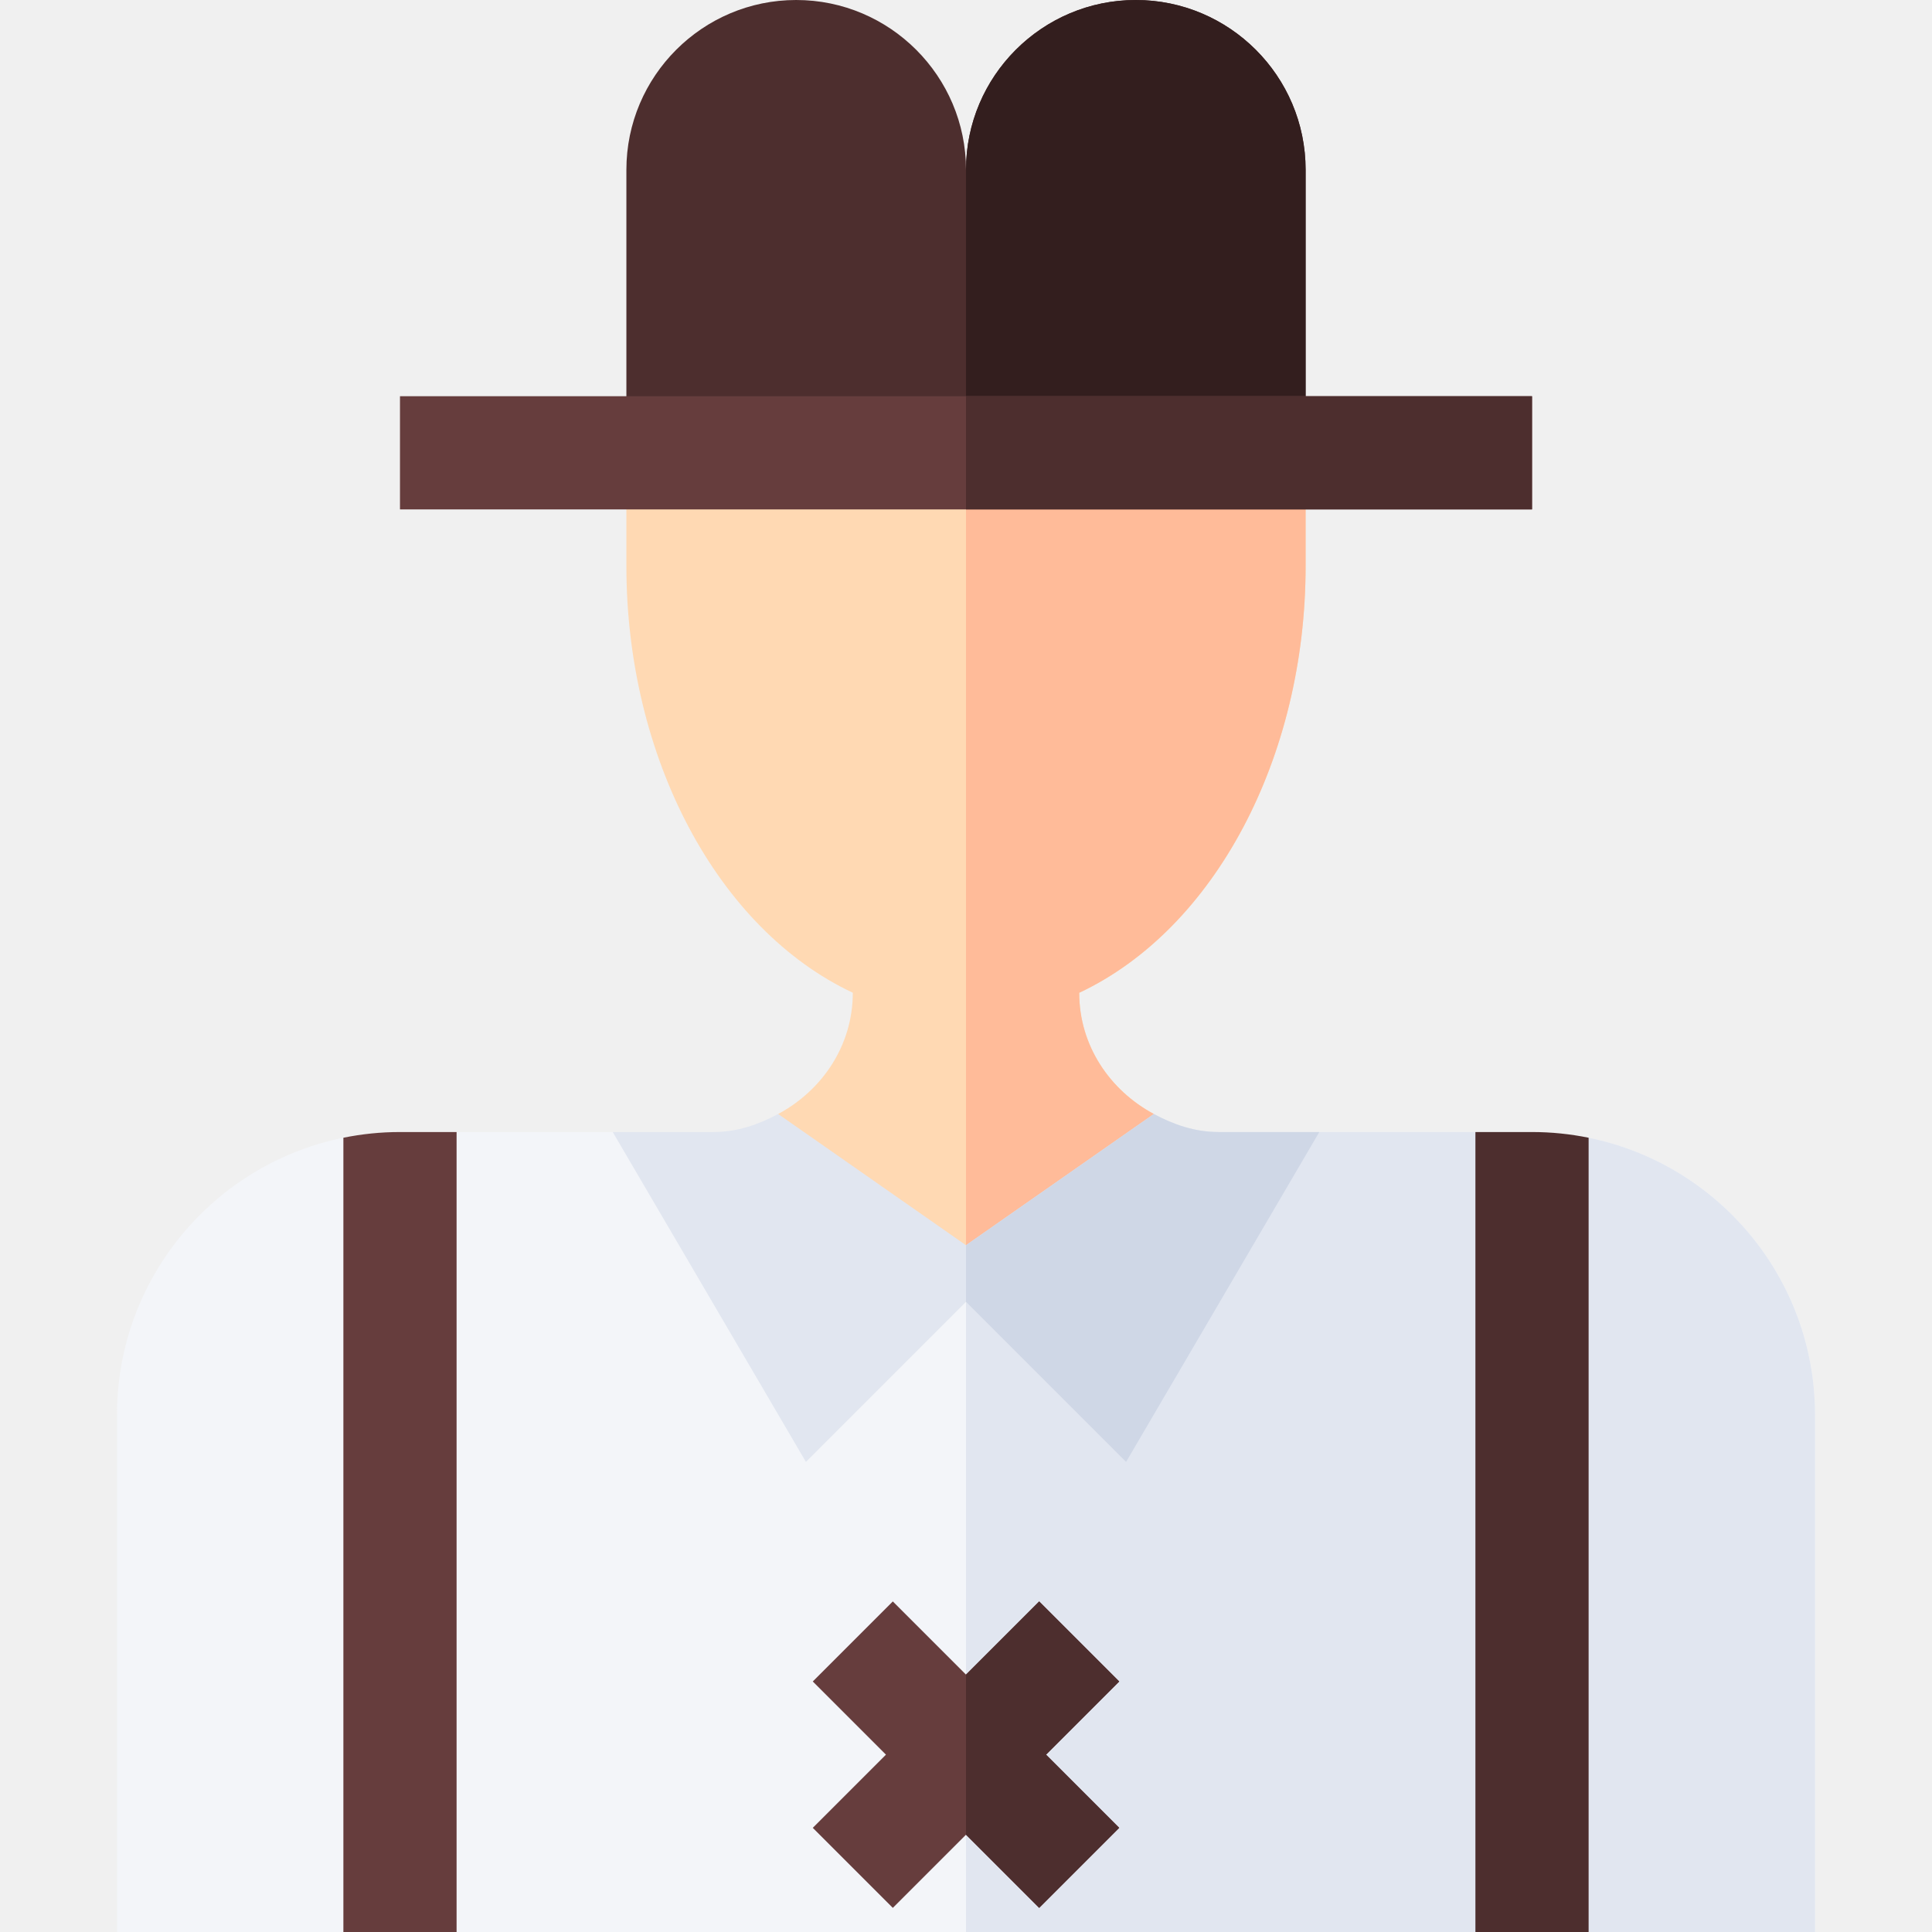
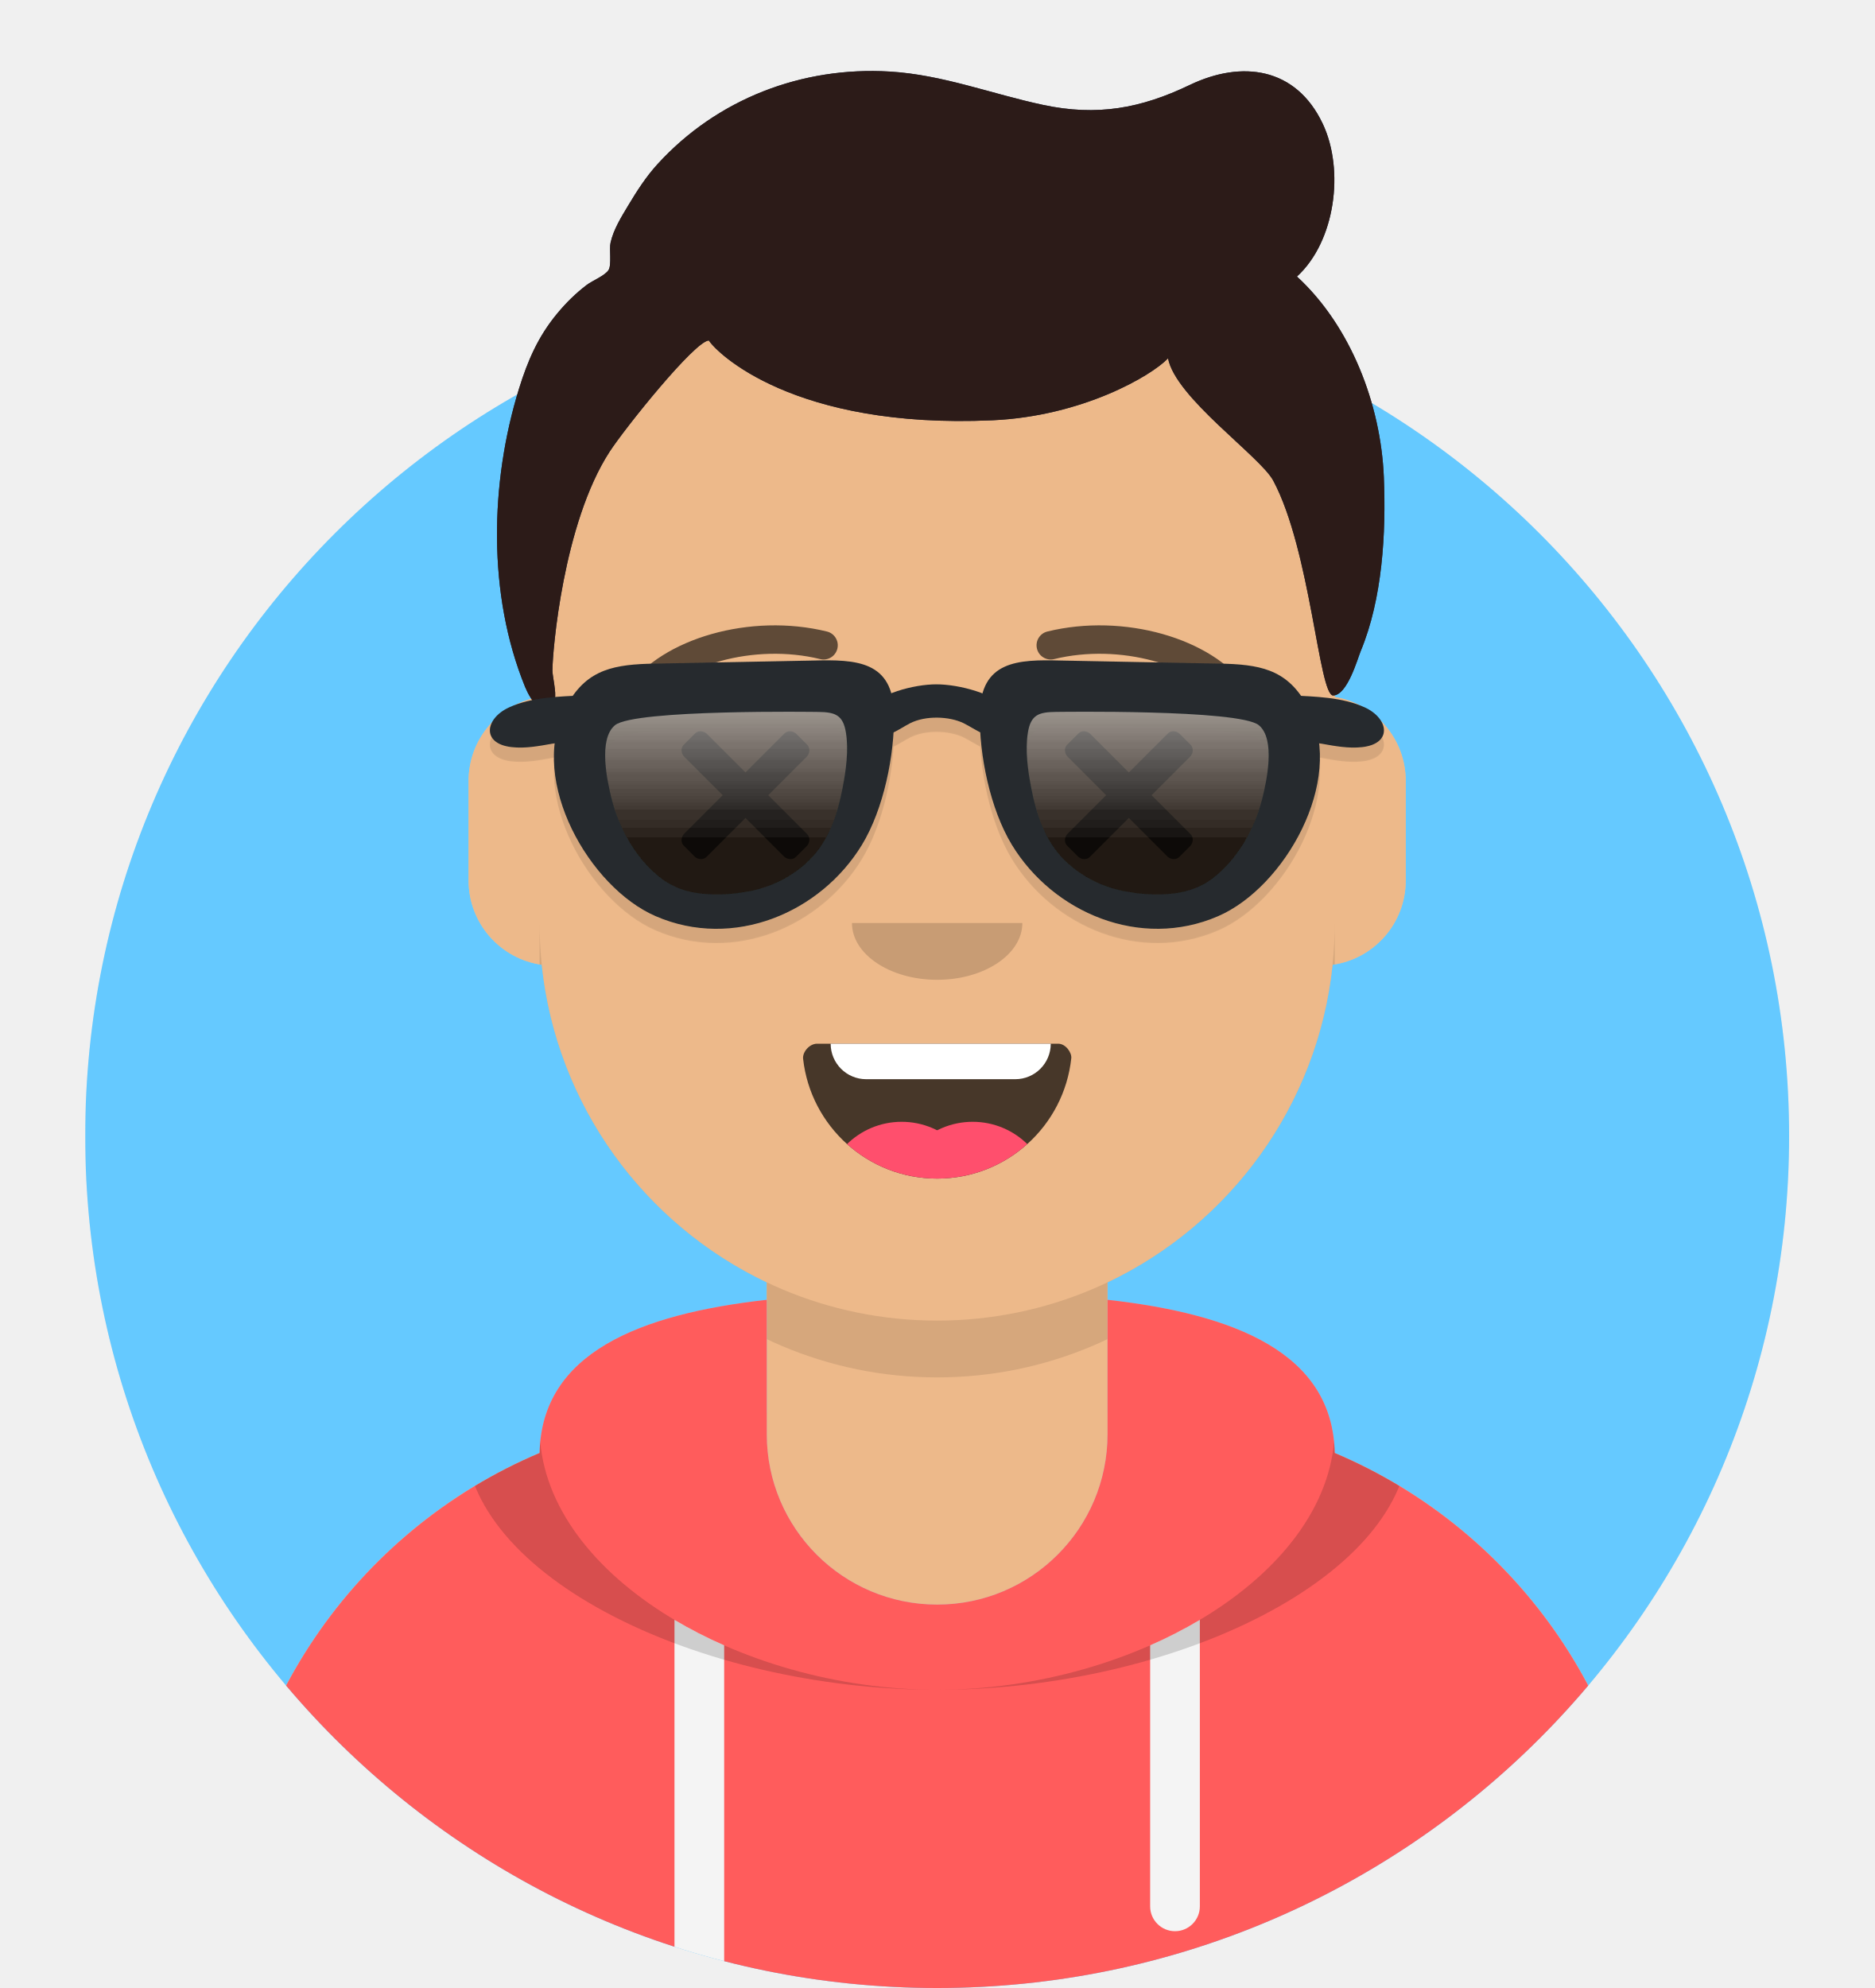
- <svg xmlns="http://www.w3.org/2000/svg" id="Capa_1" enable-background="new 0 0 512 512" height="512" viewBox="0 0 512 512" width="512">
-   <g>
-     <path d="m421 301.512c-4.849-.985-9.862 28.488-15 28.488l-15-30h-41.373l-93.627 15-93.62-15h-41.38l-15 30c-5.138 0-10.151-29.473-15-28.488-34.233 6.951-60 37.204-60 73.488v137h60l15.236-32 14.764 32h135 135l17.21-32 12.79 32h60v-137c0-36.284-25.767-66.537-60-73.488z" fill="#f3f5f9" />
-     <path d="m408.21 480 12.79 32h60v-137c0-36.284-25.767-66.537-60-73.488-4.849-.985-9.862 28.488-15 28.488l-15-30h-41.373l-93.627 15v197h135z" fill="#e1e6f0" />
-     <path d="m301 0c-24.814 0-45 20.186-45 45 0-24.814-20.186-45-45-45s-45 20.186-45 45v75h90 90v-75c0-24.814-20.186-45-45-45z" fill="#4d2e2e" />
-     <path d="m346 45c0-24.814-20.186-45-45-45s-45 20.186-45 45v75h90z" fill="#331e1e" />
-     <path d="m256 120h-90v30c0 50.757 24.111 96.211 60 113.086v.015c0 14.055-8.181 25.891-19.779 32.12l49.779 49.779 49.779-49.779c-11.598-6.229-19.779-18.065-19.779-32.12 35.889-16.89 60-62.344 60-113.101v-30z" fill="#ffd9b3" />
-     <path d="m286 263.101c35.889-16.89 60-62.344 60-113.101v-30h-90v225l49.779-49.779c-11.598-6.229-19.779-18.065-19.779-32.12z" fill="#fb9" />
-     <path d="m106 300c-5.138 0-10.151.527-15 1.512v210.488h30v-212z" fill="#663d3d" />
-     <path d="m406 300h-15v212h30v-210.488c-4.849-.985-9.862-1.512-15-1.512z" fill="#4d2e2e" />
-     <path d="m296.605 445.605-21.21-21.21-19.395 19.394-19.395-19.394-21.21 21.21 19.394 19.395-19.394 19.395 21.21 21.21 19.395-19.394 19.395 19.394 21.21-21.21-19.394-19.395z" fill="#663d3d" />
-     <path d="m296.605 484.395-19.394-19.395 19.394-19.395-21.21-21.21-19.395 19.394v42.422l19.395 19.394z" fill="#4d2e2e" />
-     <path d="m256 105h-150v30h150 150v-30z" fill="#663d3d" />
-     <path d="m256 105h150v30h-150z" fill="#4d2e2e" />
-     <path d="m322.914 300c-6.295 0-11.944-1.992-17.135-4.779l-49.779 34.779-49.779-34.779c-5.191 2.787-10.84 4.779-17.135 4.779h-26.706l51.198 87.422 42.422-42.422 42.422 42.422 51.205-87.422z" fill="#e1e6f0" />
-     <path d="m349.627 300h-26.713c-6.295 0-11.944-1.992-17.135-4.779l-49.779 34.779v15l42.422 42.422z" fill="#cfd7e6" />
+ <svg xmlns="http://www.w3.org/2000/svg" xmlns:xlink="http://www.w3.org/1999/xlink" width="264px" height="280px" viewBox="0 0 264 280" version="1.1">
+   <defs>
+     <circle id="react-path-1" cx="120" cy="120" r="120" />
+     <path d="M12,160 C12,226.274 65.726,280 132,280 C198.274,280 252,226.274 252,160 L264,160 L264,-1.42108547e-14 L-3.19744231e-14,-1.42108547e-14 L-3.19744231e-14,160 L12,160 Z" id="react-path-2" />
+     <path d="M124,144.611 L124,163 L128,163 L128,163 C167.765,163 200,195.235 200,235 L200,244 L0,244 L0,235 C-4.86974701e-15,195.235 32.235,163 72,163 L72,163 L76,163 L76,144.611 C58.763,136.422 46.372,119.687 44.305,99.881 C38.48,99.058 34,94.052 34,88 L34,74 C34,68.054 38.325,63.118 44,62.166 L44,56 L44,56 C44,25.072 69.072,5.68137151e-15 100,0 L100,0 L100,0 C130.928,-5.68137151e-15 156,25.072 156,56 L156,62.166 C161.675,63.118 166,68.054 166,74 L166,88 C166,94.052 161.52,99.058 155.695,99.881 C153.628,119.687 141.237,136.422 124,144.611 Z" id="react-path-3" />
+   </defs>
+   <g id="Avataaar" stroke="none" stroke-width="1" fill="none" fill-rule="evenodd">
+     <g transform="translate(-825, -1100)" id="Avataaar/Circle">
+       <g transform="translate(825, 1100)">
+         <g id="Circle" stroke-width="1" fill-rule="evenodd" transform="translate(12, 40)">
+           <mask id="react-mask-4" fill="white">
+             <use xlink:href="#react-path-1" />
+           </mask>
+           <use id="Circle-Background" fill="#E6E6E6" xlink:href="#react-path-1" />
+           <g id="Color/Palette/Blue-01" mask="url(#react-mask-4)" fill="#65C9FF">
+             <rect id="🖍Color" x="0" y="0" width="240" height="240" />
+           </g>
+         </g>
+         <mask id="react-mask-5" fill="white">
+           <use xlink:href="#react-path-2" />
+         </mask>
+         <g id="Mask" />
+         <g id="Avataaar" stroke-width="1" fill-rule="evenodd" mask="url(#react-mask-5)">
+           <g id="Body" transform="translate(32, 36)">
+             <mask id="react-mask-6" fill="white">
+               <use xlink:href="#react-path-3" />
+             </mask>
+             <use fill="#D0C6AC" xlink:href="#react-path-3" />
+             <g id="Skin/👶🏽-03-Brown" mask="url(#react-mask-6)" fill="#EDB98A">
+               <g transform="translate(0, 0)" id="Color">
+                 <rect x="0" y="0" width="264" height="280" />
+               </g>
+             </g>
+             <path d="M156,79 L156,102 C156,132.928 130.928,158 100,158 C69.072,158 44,132.928 44,102 L44,79 L44,94 C44,124.928 69.072,150 100,150 C130.928,150 156,124.928 156,94 L156,79 Z" id="Neck-Shadow" fill-opacity="0.1" fill="#000000" mask="url(#react-mask-6)" />
+           </g>
+           <g id="Clothing/Hoodie" transform="translate(0, 170)">
+             <defs>
+               <path d="M108,13.071 C90.081,15.076 76.28,20.552 76.004,34.645 C50.146,45.568 32,71.165 32,100.999 L32,100.999 L32,110 L232,110 L232,100.999 C232,71.165 213.854,45.568 187.996,34.645 C187.72,20.552 173.919,15.076 156,13.071 L156,32 L156,32 C156,45.255 145.255,56 132,56 L132,56 C118.745,56 108,45.255 108,32 L108,13.071 Z" id="react-path-533" />
+             </defs>
+             <mask id="react-mask-534" fill="white">
+               <use xlink:href="#react-path-533" />
+             </mask>
+             <use id="Hoodie" fill="#B7C1DB" fill-rule="evenodd" xlink:href="#react-path-533" />
+             <g id="Color/Palette/Gray-01" mask="url(#react-mask-534)" fill-rule="evenodd" fill="#FF5C5C">
+               <rect id="🖍Color" x="0" y="0" width="264" height="110" />
+             </g>
+             <path d="M102,61.739 L102,110 L95,110 L95,58.15 C97.204,59.46 99.547,60.661 102,61.739 Z M169,58.15 L169,98.5 C169,100.433 167.433,102 165.5,102 C163.567,102 162,100.433 162,98.5 L162,61.739 C164.453,60.661 166.796,59.46 169,58.15 Z" id="Straps" fill="#F4F4F4" fill-rule="evenodd" mask="url(#react-mask-534)" />
+             <path d="M90.96,12.724 C75.909,15.571 65.5,21.243 65.5,32.308 C65.5,52.02 98.538,68 132,68 C165.462,68 198.5,52.02 198.5,32.308 C198.5,21.243 188.091,15.571 173.04,12.724 C182.125,16.074 188,21.706 188,31.077 C188,51.469 160.179,68 132,68 C103.821,68 76,51.469 76,31.077 C76,21.706 81.875,16.074 90.96,12.724 Z" id="Shadow" fill-opacity="0.16" fill="#000000" fill-rule="evenodd" mask="url(#react-mask-534)" />
+           </g>
+           <g id="Face" transform="translate(76, 82)" fill="#000000">
+             <g id="Mouth/Smile" transform="translate(2, 52)">
+               <defs>
+                 <path d="M35.118,15.128 C36.176,24.62 44.226,32 54,32 C63.804,32 71.874,24.574 72.892,15.04 C72.974,14.273 72.117,13 71.043,13 C56.149,13 44.738,13 37.087,13 C36.007,13 35.012,14.178 35.118,15.128 Z" id="react-path-581" />
+               </defs>
+               <mask id="react-mask-582" fill="white">
+                 <use xlink:href="#react-path-581" />
+               </mask>
+               <use id="Mouth" fill-opacity="0.7" fill="#000000" fill-rule="evenodd" xlink:href="#react-path-581" />
+               <rect id="Teeth" fill="#FFFFFF" fill-rule="evenodd" mask="url(#react-mask-582)" x="39" y="2" width="31" height="16" rx="5" />
+               <g id="Tongue" stroke-width="1" fill-rule="evenodd" mask="url(#react-mask-582)" fill="#FF4F6D">
+                 <g transform="translate(38, 24)">
+                   <circle cx="11" cy="11" r="11" />
+                   <circle cx="21" cy="11" r="11" />
+                 </g>
+               </g>
+             </g>
+             <g id="Nose/Default" transform="translate(28, 40)" fill-opacity="0.16">
+               <path d="M16,8 C16,12.418 21.373,16 28,16 L28,16 C34.627,16 40,12.418 40,8" id="Nose" />
+             </g>
+             <g id="Eyes/X-Dizzy-😵" transform="translate(0, 8)" fill-opacity="0.6" fill-rule="nonzero">
+               <path d="M29,25.2 L34.5,30.7 C35,31.1 35.7,31.1 36.1,30.7 L37.7,29.1 C38.1,28.6 38.1,27.9 37.7,27.5 L32.2,22 L37.7,16.5 C38.1,16 38.1,15.3 37.7,14.9 L36.1,13.3 C35.6,12.9 34.9,12.9 34.5,13.3 L29,18.8 L23.5,13.3 C23,12.9 22.3,12.9 21.9,13.3 L20.3,14.9 C19.9,15.3 19.9,16 20.3,16.5 L25.8,22 L20.3,27.5 C19.9,28 19.9,28.7 20.3,29.1 L21.9,30.7 C22.4,31.1 23.1,31.1 23.5,30.7 L29,25.2 Z" id="Eye" />
+               <path d="M83,25.2 L88.5,30.7 C89,31.1 89.7,31.1 90.1,30.7 L91.7,29.1 C92.1,28.6 92.1,27.9 91.7,27.5 L86.2,22 L91.7,16.5 C92.1,16 92.1,15.3 91.7,14.9 L90.1,13.3 C89.6,12.9 88.9,12.9 88.5,13.3 L83,18.8 L77.5,13.3 C77,12.9 76.3,12.9 75.9,13.3 L74.3,14.9 C73.9,15.3 73.9,16 74.3,16.5 L79.8,22 L74.3,27.5 C73.9,28 73.9,28.7 74.3,29.1 L75.9,30.7 C76.4,31.1 77.1,31.1 77.5,30.7 L83,25.2 Z" id="Eye" />
+             </g>
+             <g id="Eyebrow/Outline/Default" fill-opacity="0.6">
+               <g id="I-Browse" transform="translate(12, 6)">
+                 <path d="M3.63,11.159 C7.545,5.65 18.278,2.561 27.523,4.831 C28.596,5.095 29.679,4.439 29.942,3.366 C30.206,2.293 29.55,1.21 28.477,0.947 C17.74,-1.69 5.312,1.887 0.37,8.841 C-0.27,9.742 -0.059,10.99 0.841,11.63 C1.742,12.27 2.99,12.059 3.63,11.159 Z" id="Eyebrow" fill-rule="nonzero" />
+                 <path d="M61.63,11.159 C65.545,5.65 76.278,2.561 85.523,4.831 C86.596,5.095 87.679,4.439 87.942,3.366 C88.206,2.293 87.55,1.21 86.477,0.947 C75.74,-1.69 63.312,1.887 58.37,8.841 C57.73,9.742 57.941,10.99 58.841,11.63 C59.742,12.27 60.99,12.059 61.63,11.159 Z" id="Eyebrow" fill-rule="nonzero" transform="translate(73.00015, 6.039198) scale(-1, 1) translate(-73.00015, -6.039198) " />
+               </g>
+             </g>
+           </g>
+           <g id="Top" stroke-width="1" fill-rule="evenodd">
+             <defs>
+               <rect id="react-path-455" x="0" y="0" width="264" height="280" />
+               <path d="M183.68,38.949 C189.086,33.999 190.387,23.962 187.318,17.449 C183.549,9.454 175.901,8.452 168.572,11.969 C161.664,15.284 155.515,16.388 147.95,14.782 C140.692,13.241 133.806,10.523 126.303,10.076 C113.978,9.343 102.003,13.915 93.603,23.129 C92,24.887 90.709,26.897 89.488,28.934 C88.512,30.564 87.411,32.313 86.995,34.192 C86.797,35.086 87.165,37.29 86.72,38.022 C86.239,38.812 84.424,39.537 83.651,40.124 C82.084,41.313 80.727,42.654 79.471,44.171 C76.805,47.393 75.338,50.758 74.103,54.743 C70.001,67.988 69.653,83.741 74.957,96.747 C75.664,98.481 77.855,102.099 79.143,98.385 C79.398,97.651 78.809,95.191 78.81,94.45 C78.815,91.73 80.316,73.721 86.857,63.633 C88.986,60.349 98.83,48.052 100.841,47.954 C101.906,49.646 112.721,60.462 140.783,59.195 C153.445,58.623 163.183,52.934 165.521,50.468 C166.549,56.001 178.513,64.284 180.336,67.692 C185.603,77.538 186.771,97.996 188.781,97.957 C190.791,97.919 192.234,92.72 192.648,91.727 C195.72,84.352 196.243,75.095 195.915,67.168 C195.488,56.966 191.277,45.942 183.68,38.949 Z" id="react-path-454" />
+               <filter x="-0.8%" y="-2.0%" width="101.5%" height="108.0%" filterUnits="objectBoundingBox" id="react-filter-451">
+                 <feOffset dx="0" dy="2" in="SourceAlpha" result="shadowOffsetOuter1" />
+                 <feColorMatrix values="0 0 0 0 0   0 0 0 0 0   0 0 0 0 0  0 0 0 0.16 0" type="matrix" in="shadowOffsetOuter1" result="shadowMatrixOuter1" />
+                 <feMerge>
+                   <feMergeNode in="shadowMatrixOuter1" />
+                   <feMergeNode in="SourceGraphic" />
+                 </feMerge>
+               </filter>
+             </defs>
+             <mask id="react-mask-453" fill="white">
+               <use xlink:href="#react-path-455" />
+             </mask>
+             <g id="Mask" />
+             <g id="Top/Short-Hair/Short-Waved" mask="url(#react-mask-453)">
+               <g transform="translate(-1, 0)">
+                 <mask id="react-mask-452" fill="white">
+                   <use xlink:href="#react-path-454" />
+                 </mask>
+                 <use id="Short-Hair" stroke="none" fill="#28354B" fill-rule="evenodd" xlink:href="#react-path-454" />
+                 <g id="Skin/👶🏽-03-Brown" mask="url(#react-mask-452)" fill="#2C1B18">
+                   <g transform="translate(0, 0) " id="Color">
+                     <rect x="0" y="0" width="264" height="280" />
+                   </g>
+                 </g>
+                 <g id="Top/_Resources/Sunglasses" fill="none" transform="translate(62, 85)" stroke-width="1">
+                   <defs>
+                     <filter x="-0.8%" y="-2.6%" width="101.6%" height="110.5%" filterUnits="objectBoundingBox" id="react-filter-587">
+                       <feOffset dx="0" dy="2" in="SourceAlpha" result="shadowOffsetOuter1" />
+                       <feColorMatrix values="0 0 0 0 0   0 0 0 0 0   0 0 0 0 0  0 0 0 0.1 0" type="matrix" in="shadowOffsetOuter1" result="shadowMatrixOuter1" />
+                       <feMerge>
+                         <feMergeNode in="shadowMatrixOuter1" />
+                         <feMergeNode in="SourceGraphic" />
+                       </feMerge>
+                     </filter>
+                     <path d="M47.01,6.277 C49.521,6.301 50.708,6.726 51.136,9.392 C51.569,12.092 51.148,15.128 50.648,17.787 C49.886,21.848 48.617,25.826 45.664,28.794 C44.109,30.358 42.212,31.603 40.194,32.454 C39.123,32.906 37.991,33.232 36.86,33.48 C36.529,33.552 33.706,33.948 35.438,33.747 C31.397,34.216 27.013,34.197 23.638,31.579 C19.898,28.678 17.337,24.086 16.211,19.513 C15.552,16.837 14.167,10.437 16.697,8.297 C19.595,5.845 47.01,6.277 47.01,6.277 L47.01,6.277 Z" id="react-path-585" />
+                     <path d="M78.919,6.275 C76.408,6.299 75.221,6.724 74.794,9.389 C74.36,12.089 74.782,15.125 75.281,17.784 C76.044,21.845 77.313,25.824 80.265,28.792 C81.821,30.355 83.718,31.601 85.736,32.452 C86.807,32.903 87.939,33.23 89.07,33.477 C89.4,33.549 92.223,33.946 90.492,33.744 C94.533,34.214 98.917,34.195 102.292,31.577 C106.032,28.675 108.593,24.084 109.719,19.511 C110.378,16.834 111.762,10.434 109.233,8.294 C106.335,5.843 78.919,6.275 78.919,6.275 L78.919,6.275 Z" id="react-path-586" />
+                     <linearGradient x1="50%" y1="0%" x2="50%" y2="70.506%" id="react-linear-gradient-588">
+                       <stop stop-color="#FFFFFF" stop-opacity="0.5" offset="0%" />
+                       <stop stop-color="#000000" stop-opacity="0.5" offset="100%" />
+                     </linearGradient>
+                     <linearGradient x1="50%" y1="0%" x2="50%" y2="100%" id="react-linear-gradient-589">
+                       <stop stop-color="#FFFFFF" stop-opacity="0.5" offset="0%" />
+                       <stop stop-color="#000000" stop-opacity="0.5" offset="70.506%" />
+                     </linearGradient>
+                   </defs>
+                   <g id="Sunglasses" filter="url(#react-filter-587)" transform="translate(8, 8)">
+                     <g id="shades">
+                       <use fill-opacity="0.7" fill="#000000" xlink:href="#react-path-585" />
+                       <use fill="url(#react-linear-gradient-588)" xlink:href="#react-path-585" style="mix-blend-mode: screen;" />
+                     </g>
+                     <g id="shades">
+                       <use fill-opacity="0.7" fill="#000000" xlink:href="#react-path-586" />
+                       <use fill="url(#react-linear-gradient-589)" xlink:href="#react-path-586" style="mix-blend-mode: screen;" />
+                     </g>
+                     <g id="Glasses" fill="#252C2F">
+                       <path d="M46.249,7.275 C48.621,7.298 49.742,7.692 50.146,10.165 C50.555,12.671 50.157,15.487 49.685,17.955 C48.965,21.723 47.767,25.415 44.978,28.169 C43.508,29.619 41.717,30.775 39.811,31.564 C38.799,31.983 37.73,32.286 36.661,32.516 C36.349,32.583 33.682,32.95 35.318,32.764 C31.501,33.199 27.36,33.182 24.172,30.753 C20.64,28.06 18.22,23.8 17.157,19.556 C16.534,17.073 15.226,11.134 17.616,9.149 C20.353,6.875 46.249,7.275 46.249,7.275 L46.249,7.275 Z M22.218,0.49 C16.777,0.678 13.147,1.634 10.463,7.069 C5.546,17.03 13.963,31.969 23.352,36.039 C34.329,40.799 46.592,35.532 52.396,26.006 C55.469,20.962 57.022,13.323 56.922,7.504 C56.795,0.076 51.607,-0.13 45.509,0.034 L22.218,0.49 Z" id="Frame" />
+                       <path d="M79.681,7.273 C77.309,7.295 76.188,7.689 75.784,10.163 C75.374,12.668 75.772,15.485 76.244,17.952 C76.965,21.72 78.163,25.412 80.952,28.166 C82.421,29.616 84.213,30.772 86.119,31.562 C87.131,31.981 88.2,32.284 89.268,32.513 C89.581,32.58 92.247,32.948 90.612,32.761 C94.429,33.197 98.57,33.179 101.757,30.75 C105.29,28.058 107.709,23.798 108.773,19.554 C109.396,17.071 110.703,11.132 108.314,9.147 C105.576,6.872 79.681,7.273 79.681,7.273 L79.681,7.273 Z M103.712,0.488 C109.152,0.675 112.783,1.632 115.466,7.067 C120.384,17.028 111.967,31.966 102.577,36.037 C91.6,40.797 79.338,35.529 73.534,26.004 C70.461,20.96 68.907,13.321 69.007,7.501 C69.135,0.074 74.323,-0.132 80.421,0.032 L103.712,0.488 Z" id="Frame" />
+                       <path d="M13.197,4.927 C9.785,5.118 5.886,5.164 2.69,6.639 C-0.695,8.201 -1.218,11.739 3.049,12.226 C4.971,12.446 6.895,12.083 8.787,11.745 C10.337,11.468 12.442,11.558 13.906,10.966 C16.636,9.862 16.46,4.74 13.197,4.927" id="Frame" />
+                       <path d="M112.735,4.927 C116.147,5.118 120.046,5.164 123.242,6.639 C126.626,8.201 127.149,11.739 122.882,12.226 C120.961,12.446 119.037,12.083 117.144,11.745 C115.595,11.468 113.49,11.558 112.025,10.966 C109.296,9.862 109.471,4.74 112.735,4.927" id="Frame" />
+                       <path d="M73.109,7.013 C71.163,4.713 66.091,3.385 62.891,3.385 C59.691,3.385 54.768,4.713 52.822,7.013 C51.841,8.172 51.807,9.724 53.508,10.451 C55.626,11.357 57.517,9.714 59.213,8.855 C61.381,7.757 64.712,7.877 66.719,8.855 C68.427,9.688 70.305,11.357 72.423,10.451 C74.124,9.724 74.091,8.172 73.109,7.013" id="Frame" />
+                     </g>
+                   </g>
+                 </g>
+               </g>
+             </g>
+           </g>
+         </g>
+       </g>
+     </g>
  </g>
</svg>
